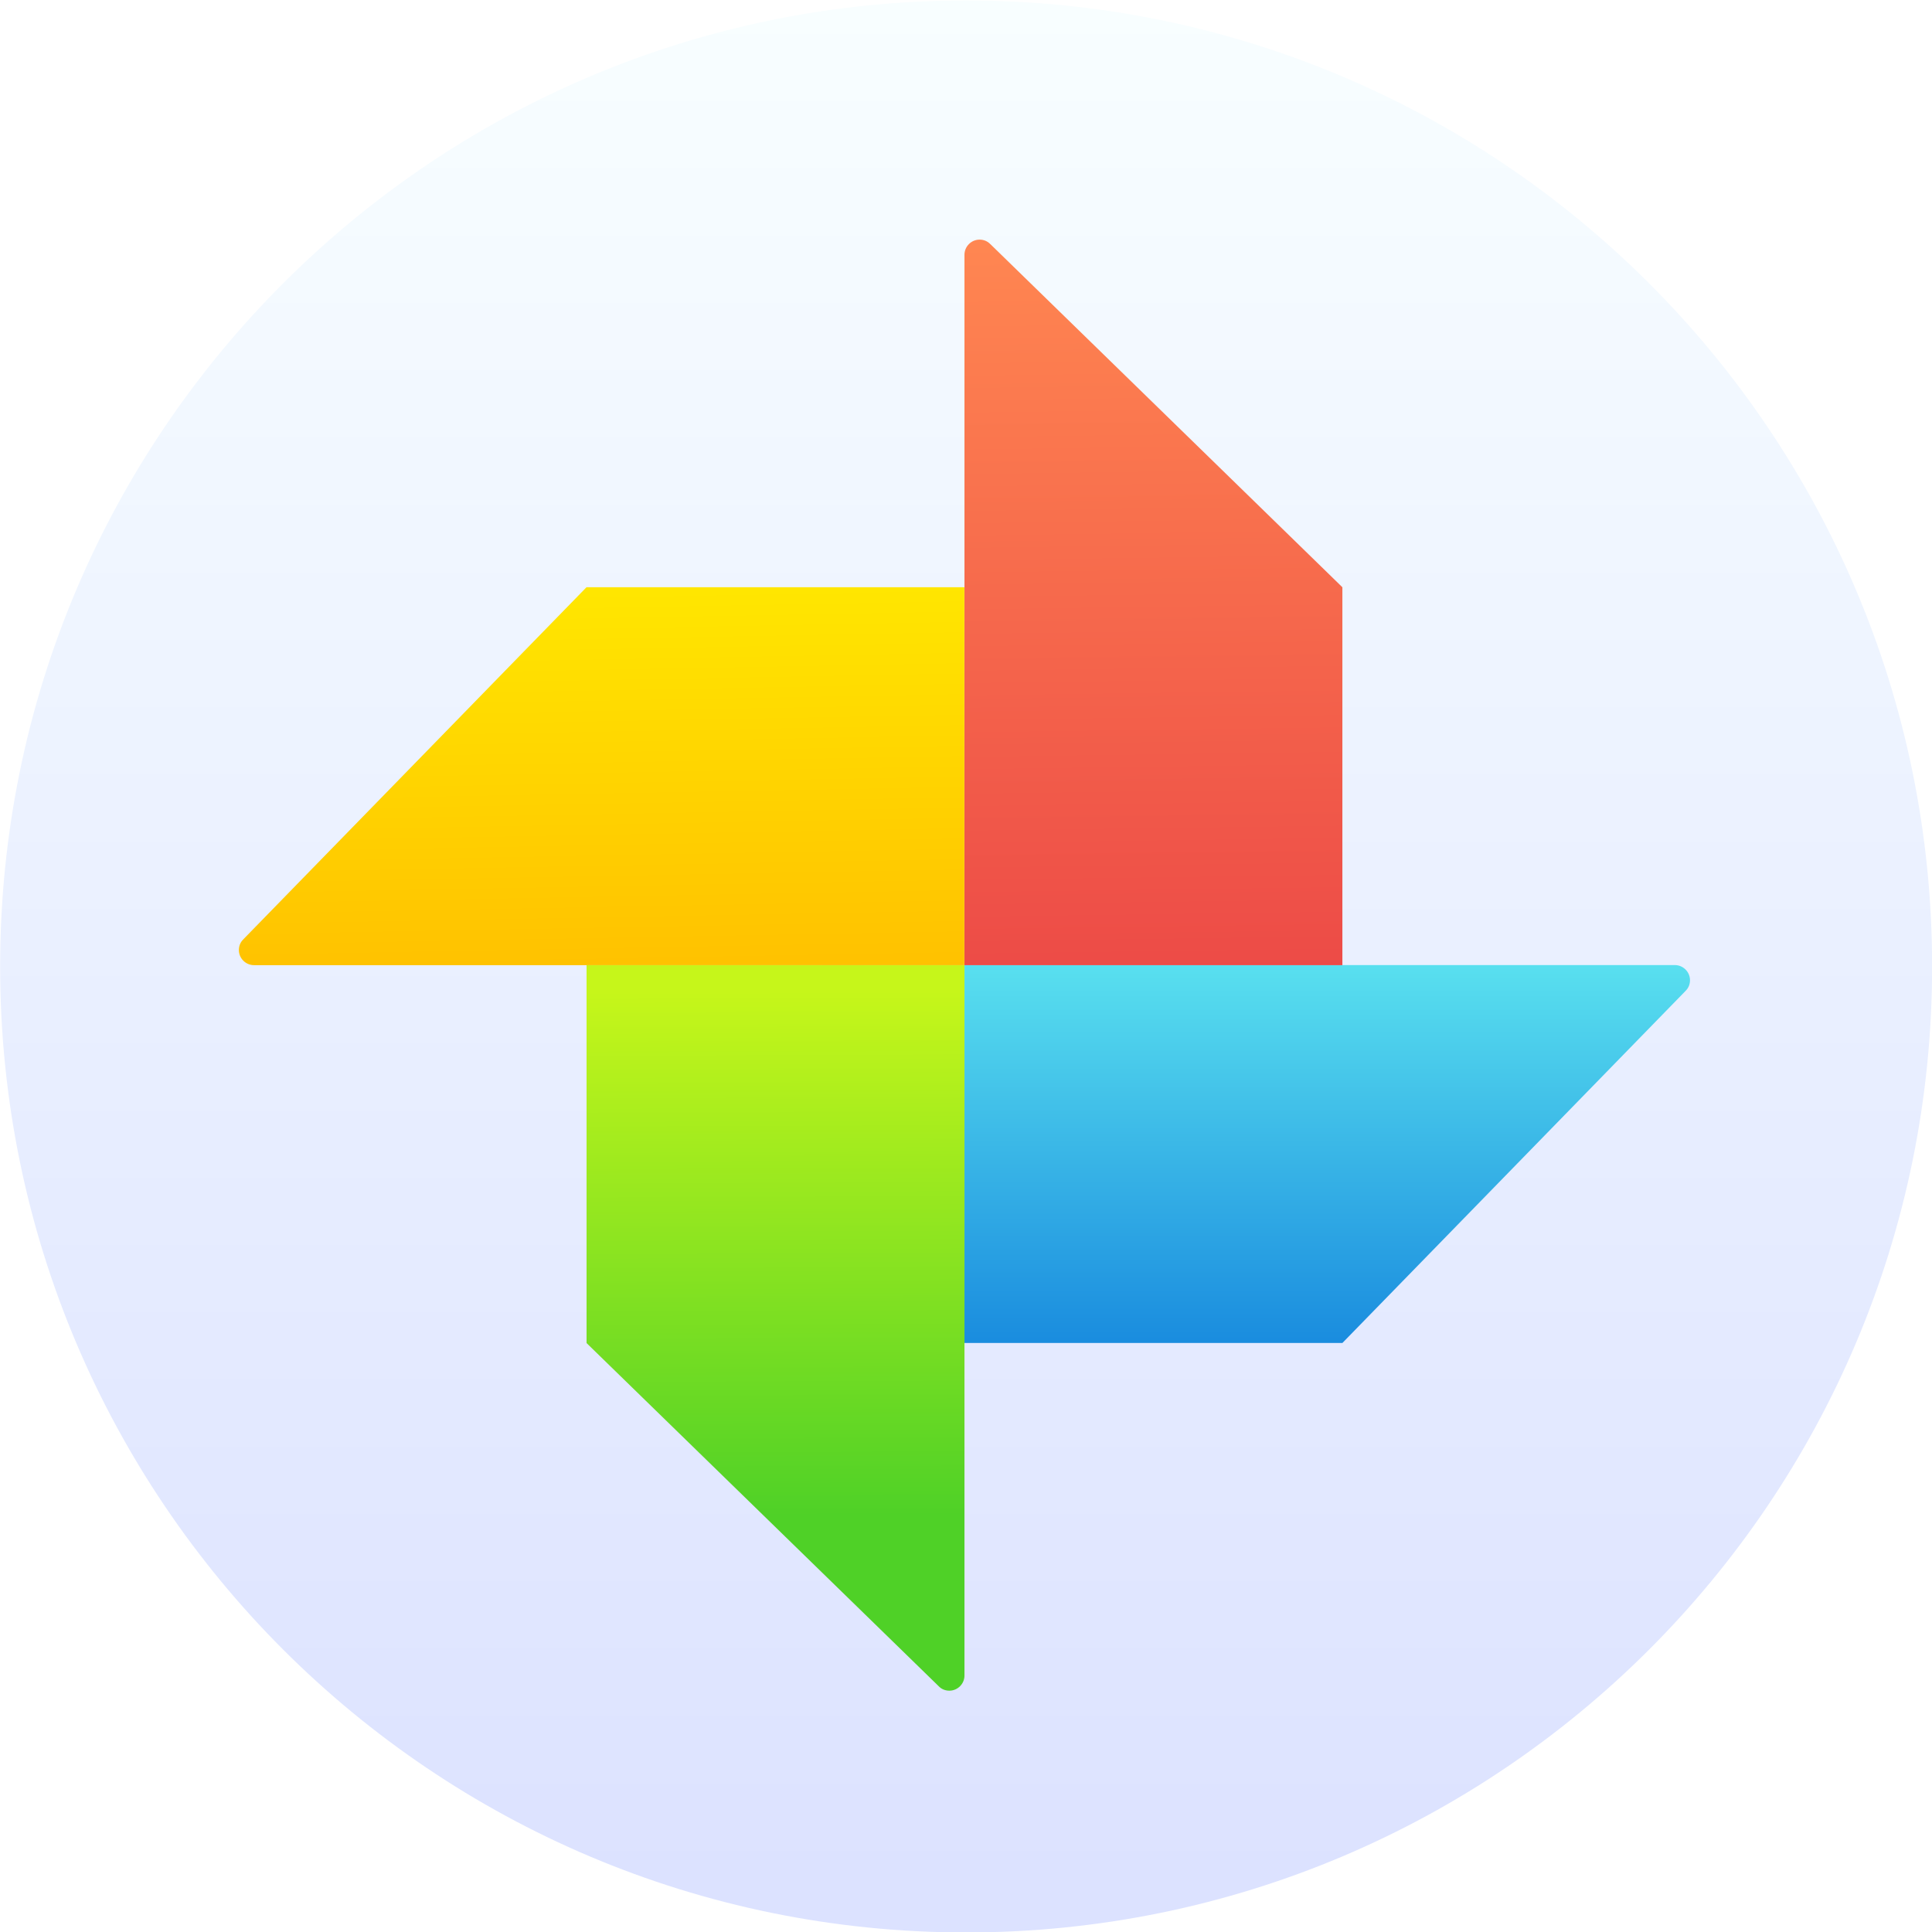
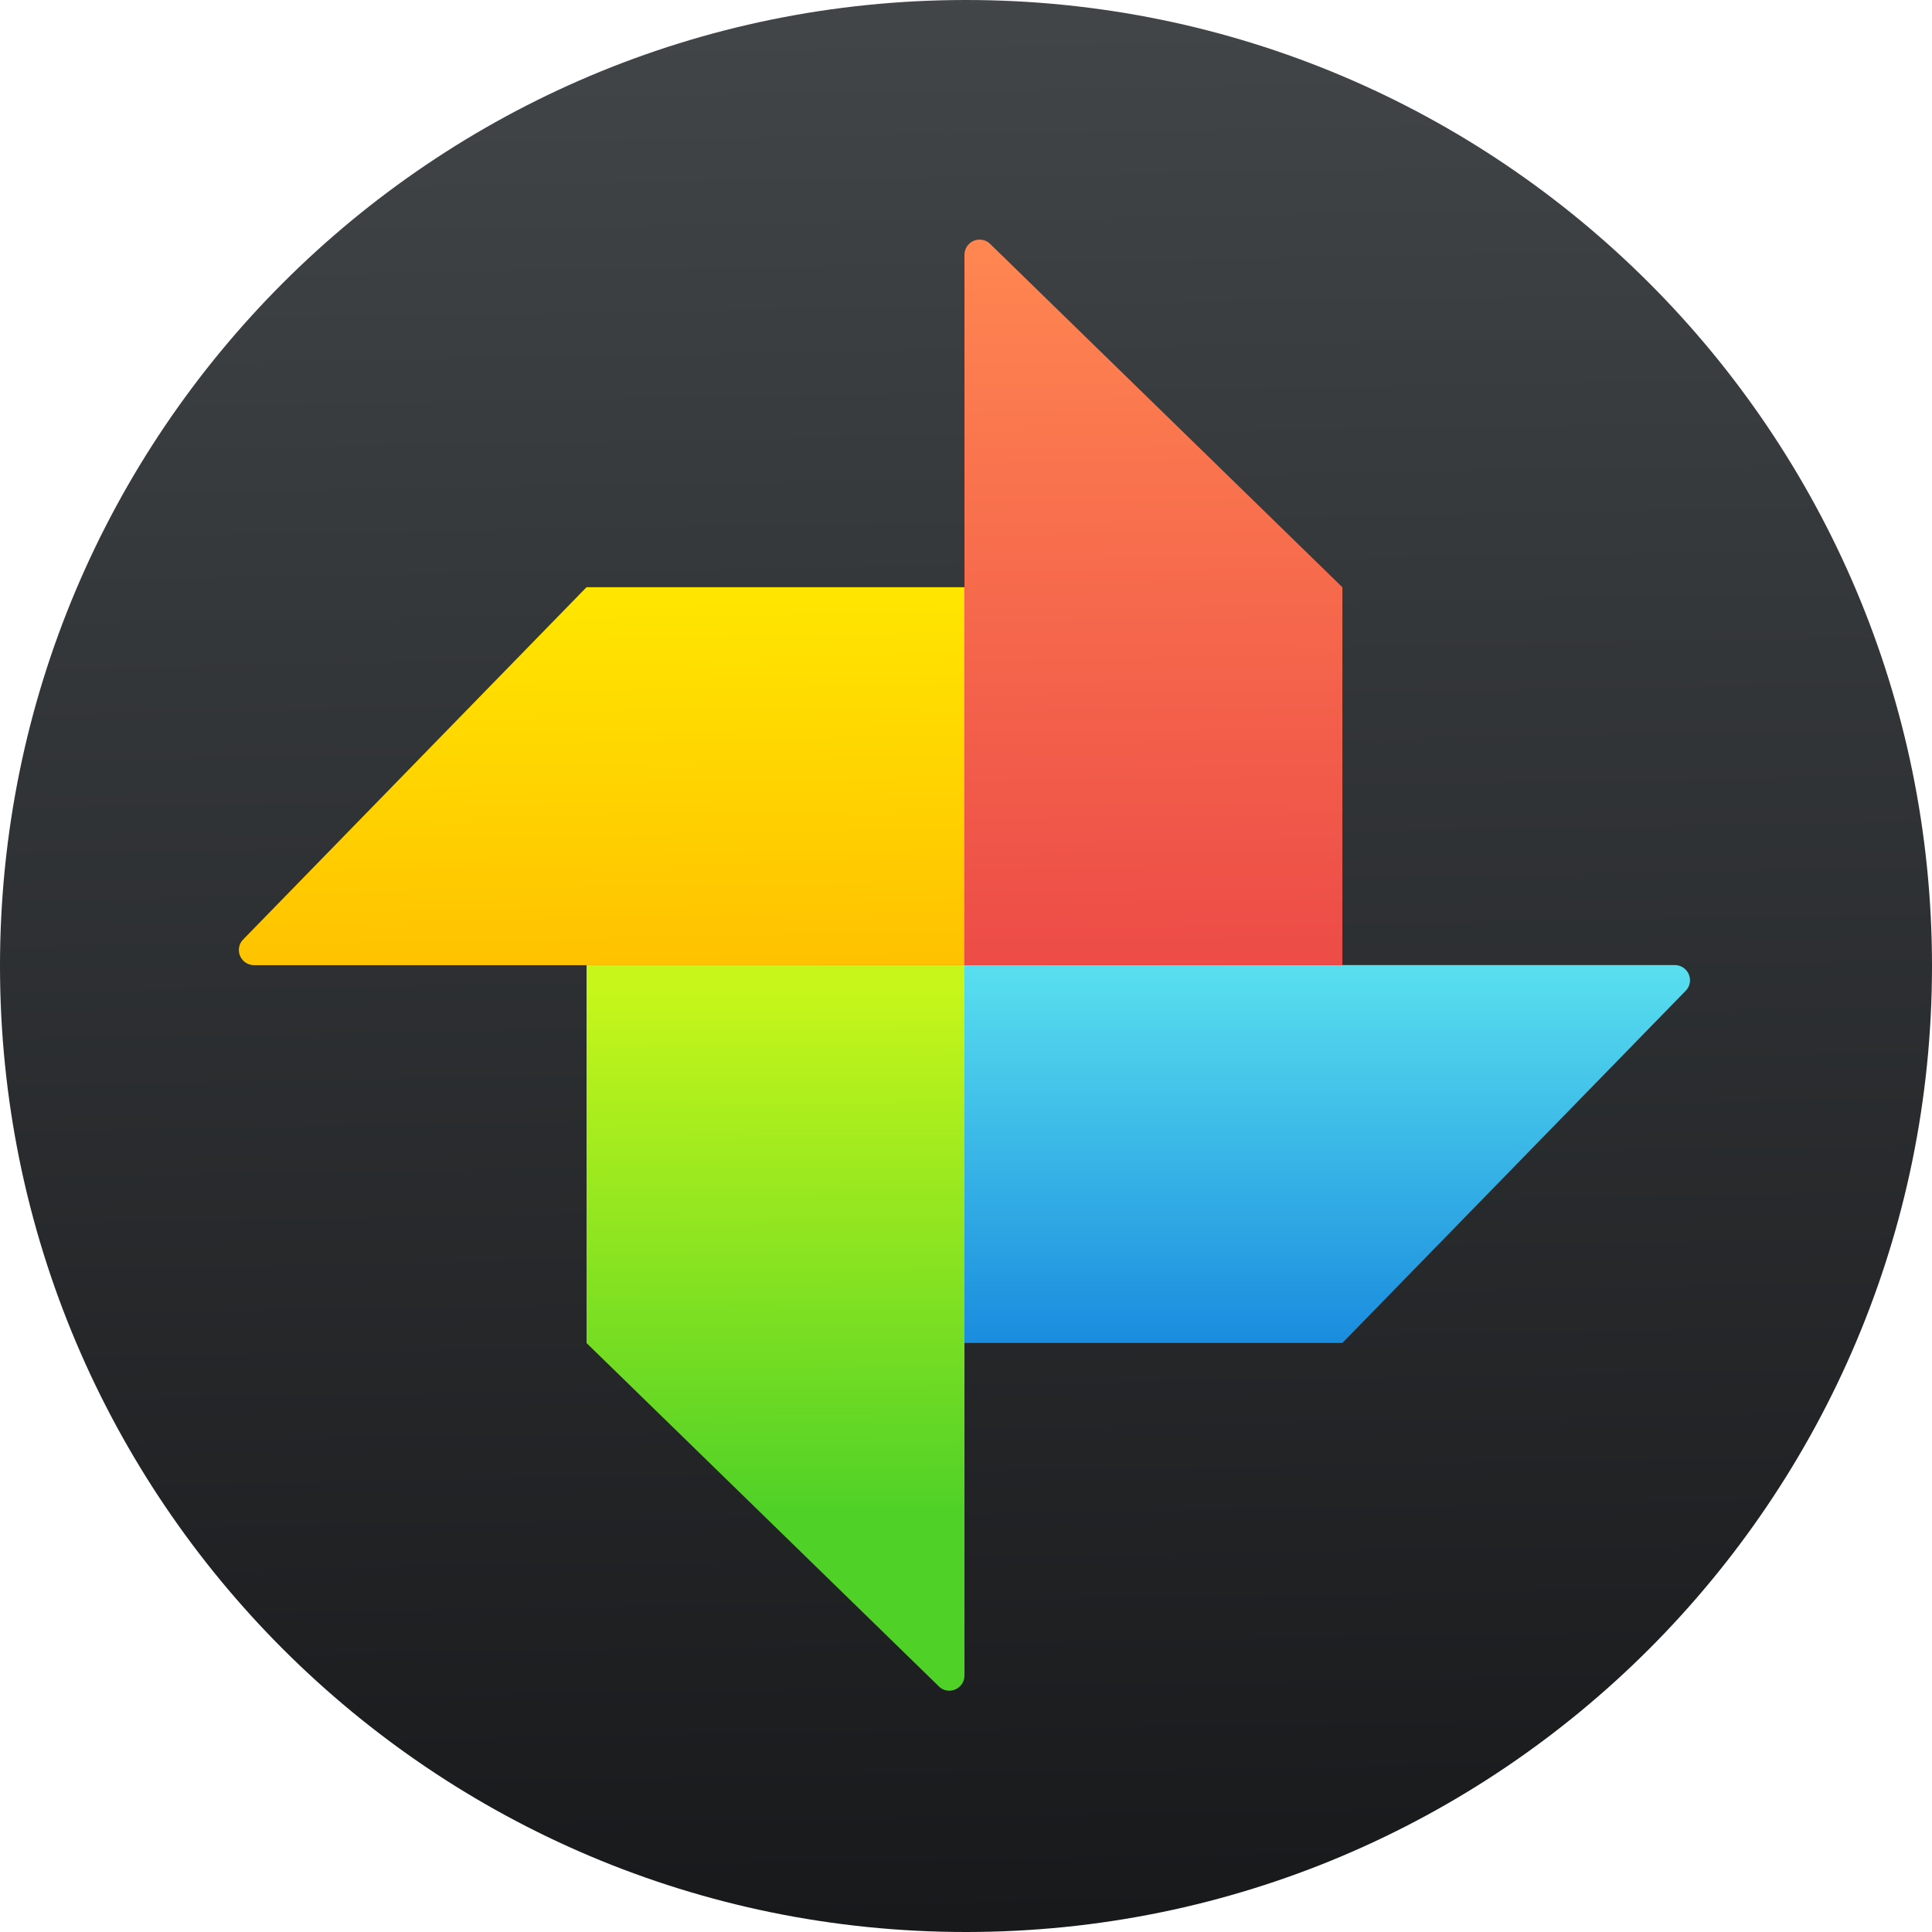
<svg xmlns="http://www.w3.org/2000/svg" viewBox="0 0 48 48">
  <defs>
-     <linearGradient gradientUnits="userSpaceOnUse" y2="-16.01" x2="13.261" y1="-4.607" x1="13.413" id="3">
-       <stop stop-color="#eb4646" />
-       <stop offset="1" stop-color="#ff8651" />
+     <linearGradient gradientUnits="userSpaceOnUse" y2="-5.183" x2="7.797" y1="2.421" x1="7.827" id="3">
+       <stop stop-color="#4fd127" />
+       <stop offset="1" stop-color="#c6f61a" />
    </linearGradient>
-     <linearGradient gradientUnits="userSpaceOnUse" y2="-11.864" x2="5.538" y1="-4.691" x1="5.669" id="4">
-       <stop stop-color="#ffbc00" />
-       <stop offset="1" stop-color="#ffec00" />
+     <linearGradient gradientUnits="userSpaceOnUse" y2="-3.458" x2="25.627" y1="44.746" x1="26.441" id="4">
+       <stop stop-color="#18191b" />
+       <stop offset="1" stop-color="#424649" />
    </linearGradient>
    <linearGradient gradientUnits="userSpaceOnUse" y2="-5.934" x2="0" y1="1.37" id="2">
      <stop stop-color="#0976da" />
      <stop offset="1" stop-color="#5de5f0" />
    </linearGradient>
-     <linearGradient gradientUnits="userSpaceOnUse" y2="-19.542" x2="0" y1="7.758" id="0">
-       <stop stop-color="#dce2ff" />
-       <stop offset="1" stop-color="#f8feff" />
+     <linearGradient gradientUnits="userSpaceOnUse" y2="-16.01" x2="13.261" y1="-4.607" x1="13.413" id="0">
+       <stop stop-color="#eb4646" />
+       <stop offset="1" stop-color="#ff8651" />
    </linearGradient>
-     <linearGradient gradientUnits="userSpaceOnUse" y2="-5.183" x2="7.797" y1="2.421" x1="7.827" id="1">
-       <stop stop-color="#4fd127" />
-       <stop offset="1" stop-color="#c6f61a" />
+     <linearGradient gradientUnits="userSpaceOnUse" y2="-11.864" x2="5.538" y1="-4.691" x1="5.669" id="1">
+       <stop stop-color="#ffbc00" />
+       <stop offset="1" stop-color="#ffec00" />
    </linearGradient>
  </defs>
-   <g transform="matrix(1.71427 0 0 1.71427 5.789 33.512)" enable-background="new">
-     <circle r="14" cy="-5.542" cx="10.625" fill="url(#0)" />
-     <g stroke-width="1.317">
-       <path d="m21.05-5.187c.042-.039.066-.094.066-.156 0-.12-.099-.219-.219-.219h-10.296v5.477h5.477l4.973-5.102" fill="url(#2)" />
-       <path d="m10.226 4.888c.039.042.094.066.156.066.12 0 .219-.099.219-.219v-5.836-4.46h-5.477v5.477l4.03 3.927z" fill="url(#1)" />
-       <path d="m.151-5.936c-.042.039-.066.094-.066.156 0 .12.099.219.219.219h10.296v-5.477h-5.477l-4.973 5.102" fill="url(#4)" />
-       <path d="m10.976-16.01c-.039-.042-.094-.066-.156-.066-.12 0-.219.099-.219.219v10.296h5.477v-5.477l-5.102-4.973" fill="url(#3)" />
-     </g>
+   <ellipse ry="24" rx="24" cy="20.949" cx="26.644" fill="url(#4)" transform="translate(-2.644 3.051)" />
+   <g transform="matrix(1.71427 0 0 1.71427 5.789 33.512)" enable-background="new" stroke-width="1.317">
+     <path d="m21.05-5.187c.042-.039.066-.094.066-.156 0-.12-.099-.219-.219-.219h-10.296v5.477h5.477l4.973-5.102" fill="url(#2)" />
+     <path d="m10.226 4.888c.039.042.094.066.156.066.12 0 .219-.099.219-.219v-5.836-4.46h-5.477v5.477l4.03 3.927z" fill="url(#3)" />
+     <path d="m.151-5.936c-.042.039-.066.094-.066.156 0 .12.099.219.219.219h10.296v-5.477h-5.477l-4.973 5.102" fill="url(#1)" />
+     <path d="m10.976-16.01c-.039-.042-.094-.066-.156-.066-.12 0-.219.099-.219.219v10.296h5.477v-5.477l-5.102-4.973" fill="url(#0)" />
  </g>
</svg>
